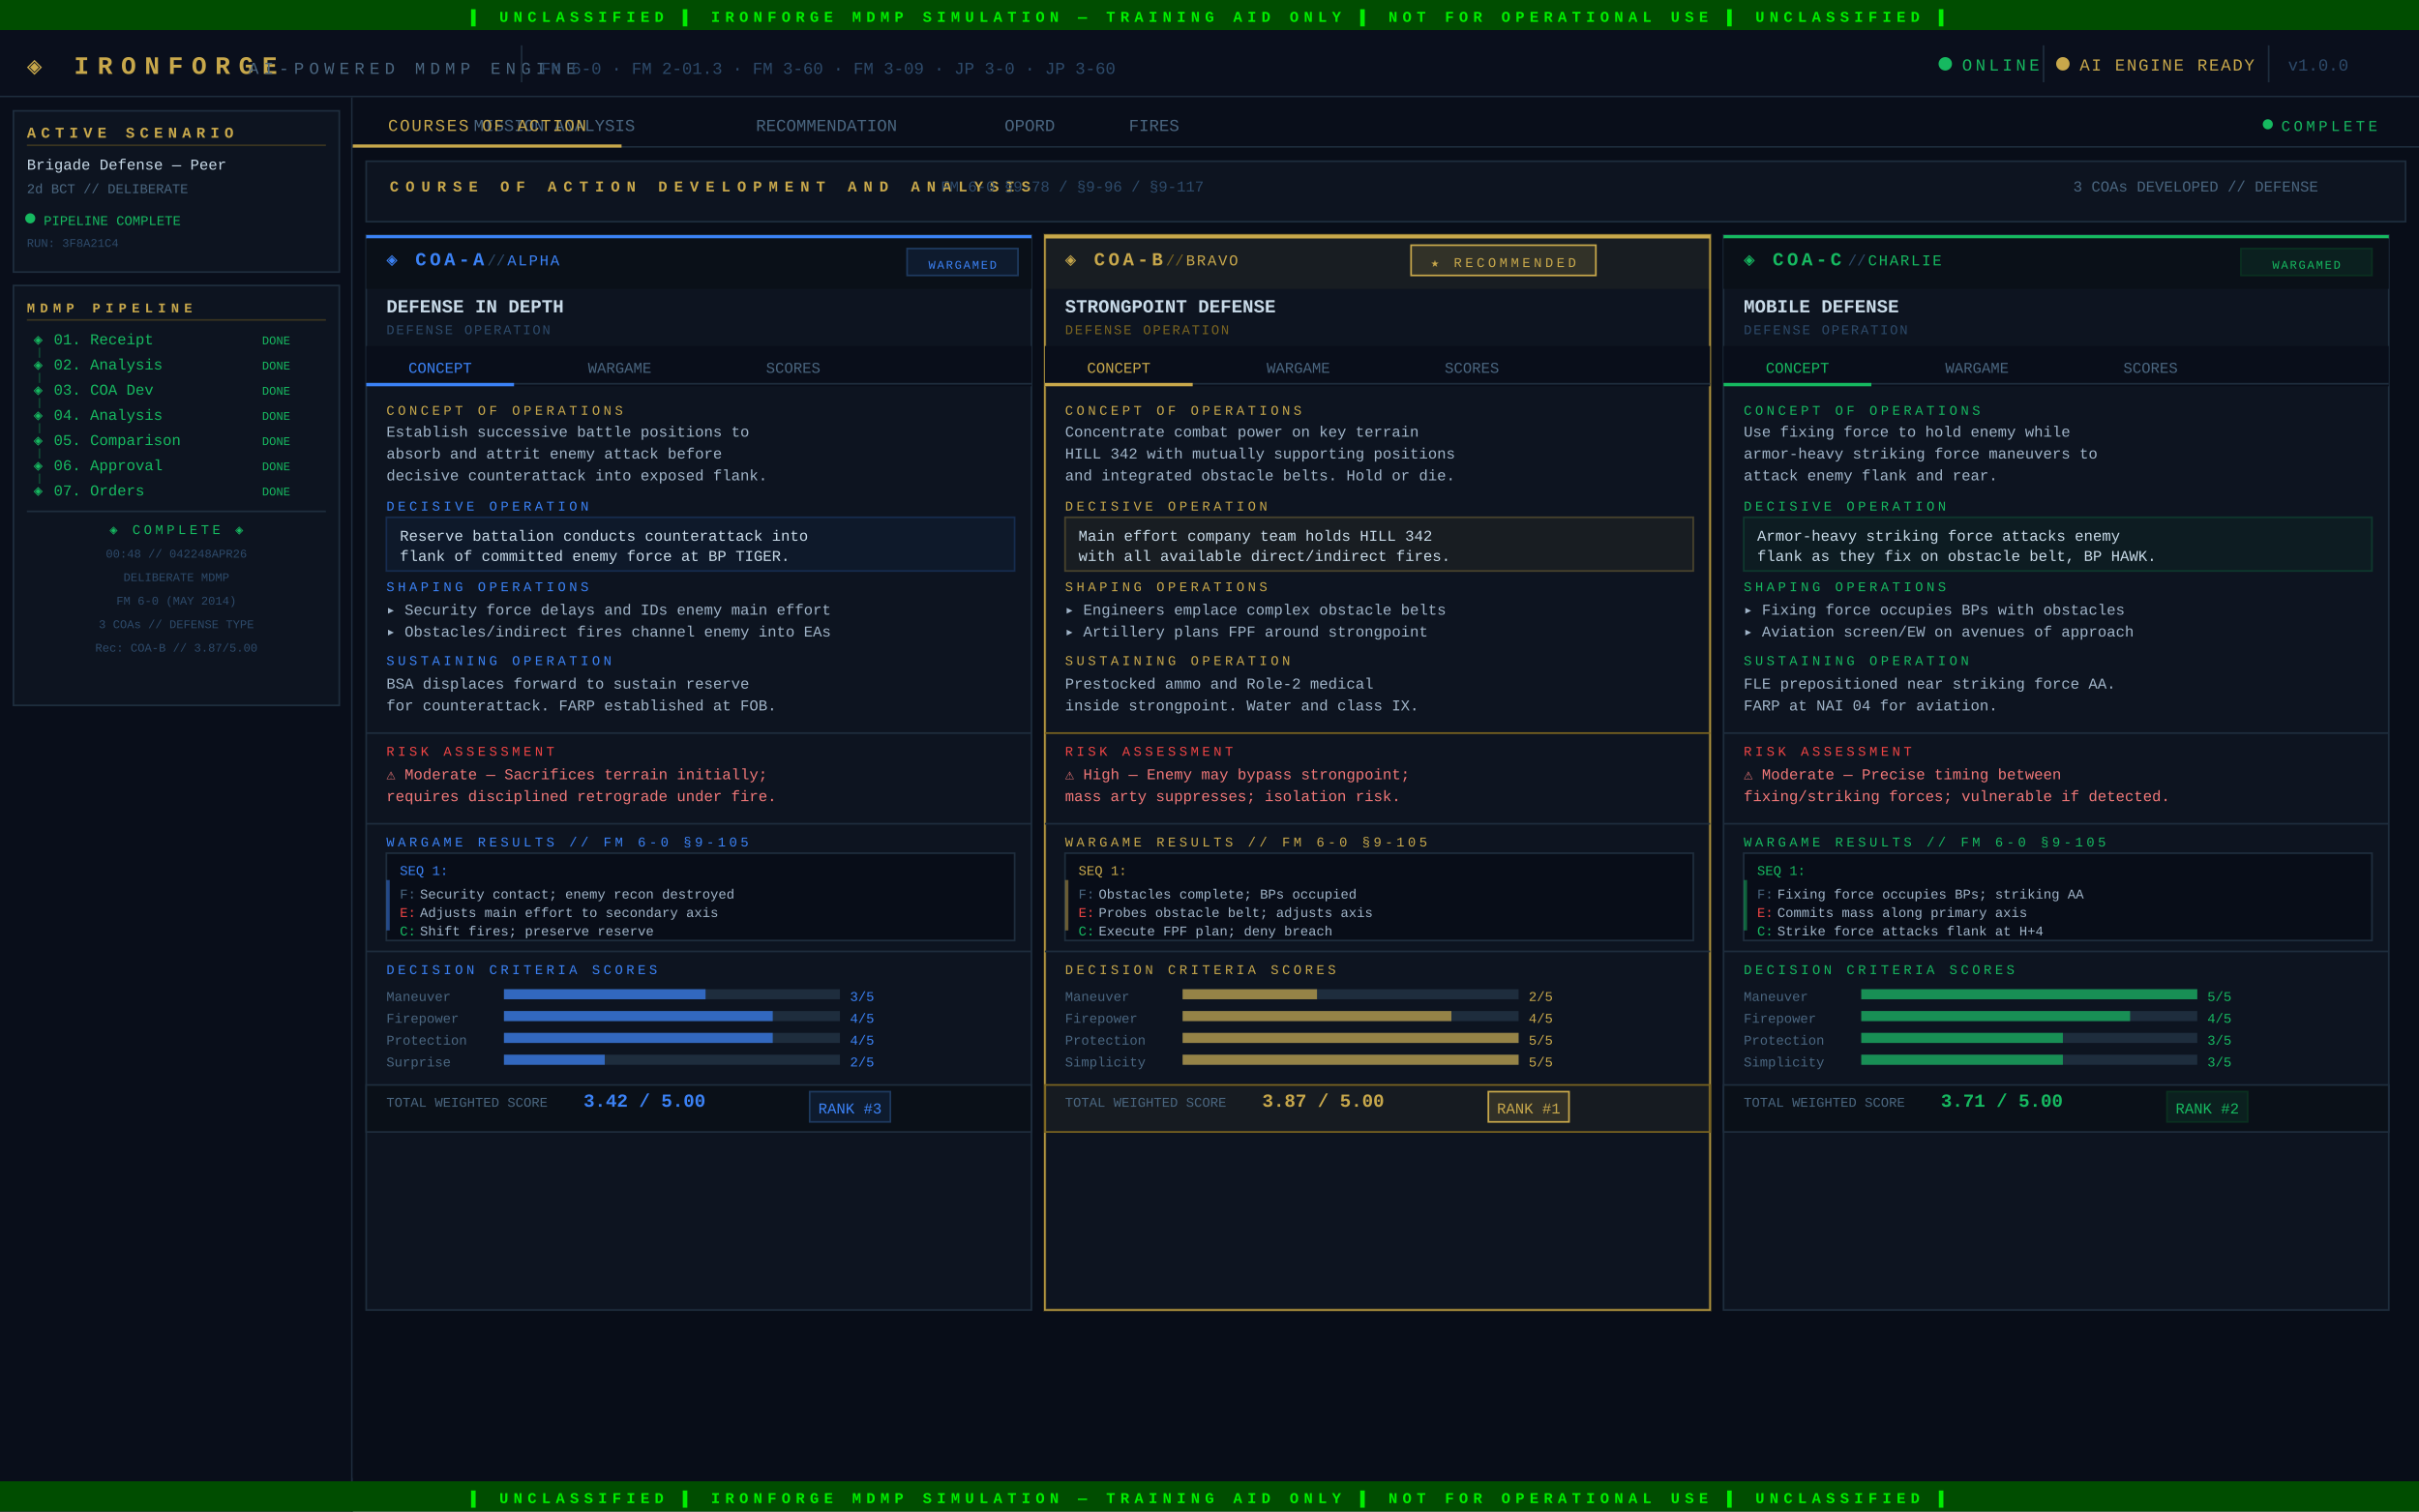
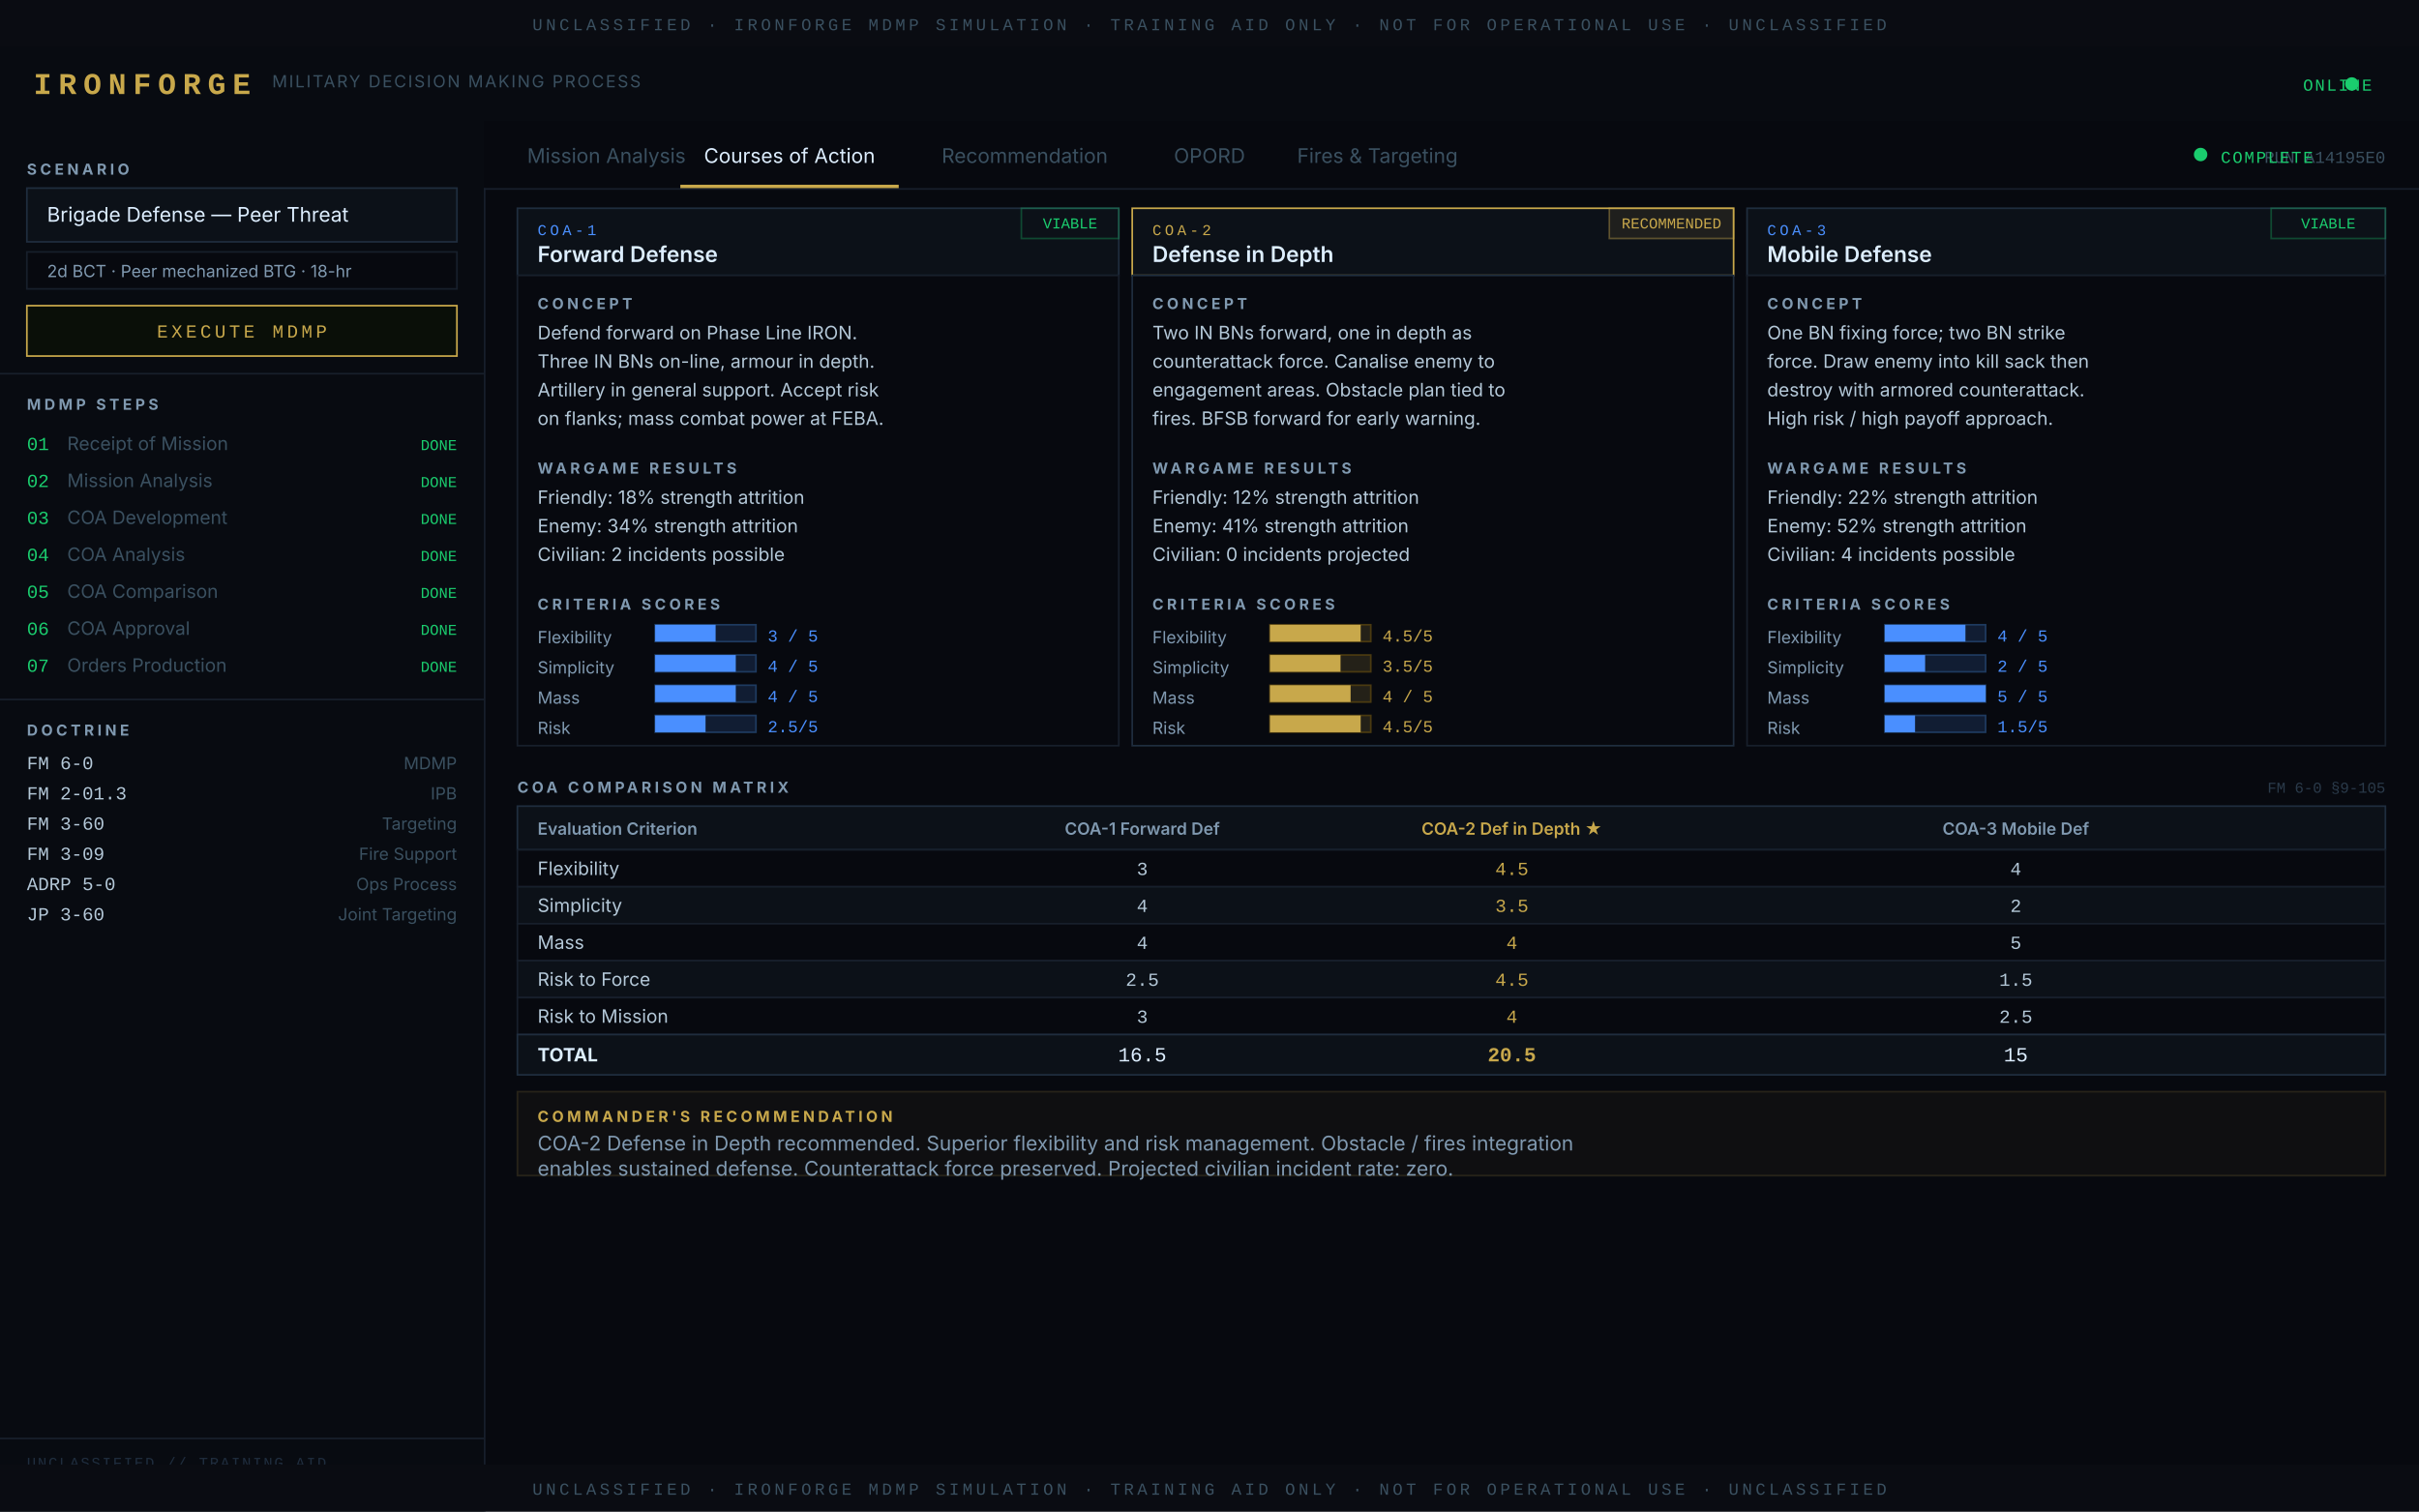
- <svg xmlns="http://www.w3.org/2000/svg" width="1440" height="900">
+ <svg xmlns="http://www.w3.org/2000/svg" viewBox="0 0 1440 900" width="1440" height="900">
  <defs>
-     <style>text { font-family: 'Courier New', 'Liberation Mono', monospace; }</style>
+     <style>
+       .ui  { font-family: 'Inter', system-ui, sans-serif; }
+       .mono{ font-family: 'Courier New', monospace; }
+     </style>
  </defs>
-   <rect width="1440" height="900" fill="#080d18" />
-   <rect y="0" width="1440" height="18" fill="#004d00" />
-   <text x="720" y="13" text-anchor="middle" font-size="9" fill="#00ee00" font-weight="bold" letter-spacing="3">▌ UNCLASSIFIED ▌ IRONFORGE MDMP SIMULATION — TRAINING AID ONLY ▌ NOT FOR OPERATIONAL USE ▌ UNCLASSIFIED ▌</text>
-   <rect y="18" width="1440" height="40" fill="#0a0f1c" />
-   <rect y="57" width="1440" height="1" fill="#1e2d3d" />
-   <text x="16" y="44" font-size="15" fill="#c8a84b" font-weight="bold" letter-spacing="5">◈ IRONFORGE</text>
-   <text x="148" y="44" font-size="10" fill="#4a6680" letter-spacing="3">AI-POWERED MDMP ENGINE</text>
-   <rect x="310" y="27" width="1" height="22" fill="#1e2d3d" />
-   <text x="322" y="44" font-size="10" fill="#2d4a6a">FM 6-0 · FM 2-01.3 · FM 3-60 · FM 3-09 · JP 3-0 · JP 3-60</text>
-   <circle cx="1158" cy="38" r="4" fill="#16b960" />
-   <text x="1168" y="42" font-size="10" fill="#16b960" letter-spacing="2">ONLINE</text>
-   <rect x="1216" y="27" width="1" height="22" fill="#1e2d3d" />
-   <circle cx="1228" cy="38" r="4" fill="#c8a84b" />
-   <text x="1238" y="42" font-size="10" fill="#c8a84b" letter-spacing="1">AI ENGINE READY</text>
-   <rect x="1350" y="27" width="1" height="22" fill="#1e2d3d" />
-   <text x="1362" y="42" font-size="10" fill="#2d4a6a">v1.0.0</text>
-   <rect x="0" y="58" width="210" height="842" fill="#090e1a" />
-   <rect x="209" y="58" width="1" height="842" fill="#1e2d3d" />
-   <rect x="8" y="66" width="194" height="96" fill="#0d1420" stroke="#1e2d3d" stroke-width="1" />
-   <text x="16" y="82" font-size="9" fill="#c8a84b" letter-spacing="3" font-weight="bold">ACTIVE SCENARIO</text>
-   <rect x="16" y="86" width="178" height="1" fill="#7a6420" opacity="0.4" />
-   <text x="16" y="101" font-size="9" fill="#c8dae8">Brigade Defense — Peer</text>
-   <text x="16" y="115" font-size="8" fill="#4a6680">2d BCT // DELIBERATE</text>
-   <circle cx="18" cy="130" r="3" fill="#16b960" />
-   <text x="26" y="134" font-size="8" fill="#16b960">PIPELINE COMPLETE</text>
-   <text x="16" y="147" font-size="7" fill="#2d4a6a">RUN: 3F8A21C4</text>
-   <rect x="8" y="170" width="194" height="250" fill="#0d1420" stroke="#1e2d3d" stroke-width="1" />
-   <text x="16" y="186" font-size="8" fill="#c8a84b" letter-spacing="3" font-weight="bold">MDMP PIPELINE</text>
-   <rect x="16" y="190" width="178" height="1" fill="#7a6420" opacity="0.4" />
-   <text x="20" y="205" font-size="9" fill="#16b960">◈</text>
-   <text x="32" y="205" font-size="9" fill="#16b960">01. Receipt</text>
-   <text x="156" y="205" font-size="7" fill="#16b960">DONE</text>
-   <rect x="23" y="207" width="1" height="6" fill="#16b960" opacity="0.3" />
-   <text x="20" y="220" font-size="9" fill="#16b960">◈</text>
-   <text x="32" y="220" font-size="9" fill="#16b960">02. Analysis</text>
-   <text x="156" y="220" font-size="7" fill="#16b960">DONE</text>
-   <rect x="23" y="222" width="1" height="6" fill="#16b960" opacity="0.3" />
-   <text x="20" y="235" font-size="9" fill="#16b960">◈</text>
-   <text x="32" y="235" font-size="9" fill="#16b960">03. COA Dev</text>
-   <text x="156" y="235" font-size="7" fill="#16b960">DONE</text>
-   <rect x="23" y="237" width="1" height="6" fill="#16b960" opacity="0.3" />
-   <text x="20" y="250" font-size="9" fill="#16b960">◈</text>
-   <text x="32" y="250" font-size="9" fill="#16b960">04. Analysis</text>
-   <text x="156" y="250" font-size="7" fill="#16b960">DONE</text>
-   <rect x="23" y="252" width="1" height="6" fill="#16b960" opacity="0.3" />
-   <text x="20" y="265" font-size="9" fill="#16b960">◈</text>
-   <text x="32" y="265" font-size="9" fill="#16b960">05. Comparison</text>
-   <text x="156" y="265" font-size="7" fill="#16b960">DONE</text>
-   <rect x="23" y="267" width="1" height="6" fill="#16b960" opacity="0.3" />
-   <text x="20" y="280" font-size="9" fill="#16b960">◈</text>
-   <text x="32" y="280" font-size="9" fill="#16b960">06. Approval</text>
-   <text x="156" y="280" font-size="7" fill="#16b960">DONE</text>
-   <rect x="23" y="282" width="1" height="6" fill="#16b960" opacity="0.3" />
-   <text x="20" y="295" font-size="9" fill="#16b960">◈</text>
-   <text x="32" y="295" font-size="9" fill="#16b960">07. Orders</text>
-   <text x="156" y="295" font-size="7" fill="#16b960">DONE</text>
-   <rect x="16" y="304" width="178" height="1" fill="#1e2d3d" />
-   <text x="105" y="318" text-anchor="middle" font-size="8" fill="#16b960" letter-spacing="2">◈ COMPLETE ◈</text>
-   <text x="105" y="332" text-anchor="middle" font-size="7" fill="#2d4a6a">00:48 // 042248APR26</text>
-   <text x="105" y="346" text-anchor="middle" font-size="7" fill="#2d4a6a">DELIBERATE MDMP</text>
-   <text x="105" y="360" text-anchor="middle" font-size="7" fill="#2d4a6a">FM 6-0 (MAY 2014)</text>
-   <text x="105" y="374" text-anchor="middle" font-size="7" fill="#2d4a6a">3 COAs // DEFENSE TYPE</text>
-   <text x="105" y="388" text-anchor="middle" font-size="7" fill="#2d4a6a">Rec: COA-B // 3.87/5.00</text>
-   <rect x="210" y="58" width="1230" height="30" fill="#090e1a" />
-   <rect x="210" y="87" width="1230" height="1" fill="#1e2d3d" />
-   <text x="282" y="78" font-size="10" fill="#4a6680">MISSION ANALYSIS</text>
-   <rect x="210" y="86" width="160" height="2" fill="#c8a84b" />
-   <text x="290" y="78" text-anchor="middle" font-size="10" fill="#c8a84b" letter-spacing="1">COURSES OF ACTION</text>
-   <text x="450" y="78" font-size="10" fill="#4a6680">RECOMMENDATION</text>
-   <text x="598" y="78" font-size="10" fill="#4a6680">OPORD</text>
-   <text x="672" y="78" font-size="10" fill="#4a6680">FIRES</text>
-   <circle cx="1350" cy="74" r="3" fill="#16b960" />
-   <text x="1358" y="78" font-size="9" fill="#16b960" letter-spacing="2">COMPLETE</text>
-   <rect x="210" y="88" width="1230" height="792" fill="#080d18" />
-   <rect x="218" y="96" width="1214" height="36" fill="#0d1420" stroke="#1e2d3d" stroke-width="1" />
-   <text x="232" y="114" font-size="9" fill="#c8a84b" letter-spacing="4" font-weight="bold">COURSE OF ACTION DEVELOPMENT AND ANALYSIS</text>
-   <text x="560" y="114" font-size="9" fill="#2d4a6a">FM 6-0 §9-78 / §9-96 / §9-117</text>
-   <text x="1380" y="114" text-anchor="end" font-size="9" fill="#4a6680">3 COAs DEVELOPED // DEFENSE</text>
-   <rect x="218" y="140" width="396" height="640" fill="#0d1420" stroke="#1e2d3d" stroke-width="1" />
-   <rect x="218" y="140" width="396" height="2" fill="#3b82f6" />
-   <rect x="218" y="142" width="396" height="30" fill="#0a1018" />
-   <text x="230" y="158" font-size="11" fill="#3b82f6" font-weight="bold" letter-spacing="2">◈ COA-A</text>
-   <text x="290" y="158" font-size="9" fill="#2d4a6a">//</text>
-   <text x="302" y="158" font-size="9" fill="#3b82f6" letter-spacing="1">ALPHA</text>
-   <rect x="540" y="148" width="66" height="16" fill="rgba(59,130,246,0.1)" stroke="#1e3a5f" stroke-width="1" />
-   <text x="573" y="160" text-anchor="middle" font-size="7" fill="#3b82f6" letter-spacing="1">WARGAMED</text>
-   <text x="230" y="186" font-size="11" fill="#c8dae8" font-weight="bold">DEFENSE IN DEPTH</text>
-   <text x="230" y="199" font-size="8" fill="#2d4a6a" letter-spacing="1">DEFENSE OPERATION</text>
-   <rect x="218" y="206" width="396" height="24" fill="#090e1a" />
-   <rect x="218" y="228" width="396" height="1" fill="#1e2d3d" />
-   <rect x="218" y="228" width="88" height="2" fill="#3b82f6" />
-   <text x="262" y="222" text-anchor="middle" font-size="9" fill="#3b82f6">CONCEPT</text>
-   <text x="350" y="222" font-size="9" fill="#4a6680">WARGAME</text>
-   <text x="456" y="222" font-size="9" fill="#4a6680">SCORES</text>
-   <text x="230" y="247" font-size="8" fill="#c8a84b" letter-spacing="2">CONCEPT OF OPERATIONS</text>
-   <text x="230" y="260" font-size="9" fill="#a0b4c8">Establish successive battle positions to</text>
-   <text x="230" y="273" font-size="9" fill="#a0b4c8">absorb and attrit enemy attack before</text>
-   <text x="230" y="286" font-size="9" fill="#a0b4c8">decisive counterattack into exposed flank.</text>
-   <text x="230" y="304" font-size="8" fill="#3b82f6" letter-spacing="2">DECISIVE OPERATION</text>
-   <rect x="230" y="308" width="374" height="32" fill="rgba(59,130,246,0.05)" stroke="rgba(59,130,246,0.2)" stroke-width="1" />
-   <text x="238" y="322" font-size="9" fill="#c8dae8">Reserve battalion conducts counterattack into</text>
-   <text x="238" y="334" font-size="9" fill="#c8dae8">flank of committed enemy force at BP TIGER.</text>
-   <text x="230" y="352" font-size="8" fill="#3b82f6" letter-spacing="2">SHAPING OPERATIONS</text>
-   <text x="230" y="366" font-size="9" fill="#a0b4c8">▸ Security force delays and IDs enemy main effort</text>
-   <text x="230" y="379" font-size="9" fill="#a0b4c8">▸ Obstacles/indirect fires channel enemy into EAs</text>
-   <text x="230" y="396" font-size="8" fill="#3b82f6" letter-spacing="2">SUSTAINING OPERATION</text>
-   <text x="230" y="410" font-size="9" fill="#a0b4c8">BSA displaces forward to sustain reserve</text>
-   <text x="230" y="423" font-size="9" fill="#a0b4c8">for counterattack. FARP established at FOB.</text>
-   <rect x="218" y="436" width="396" height="1" fill="#1e2d3d" />
-   <text x="230" y="450" font-size="8" fill="#ef4444" letter-spacing="2">RISK ASSESSMENT</text>
-   <text x="230" y="464" font-size="9" fill="#ef7777">⚠ Moderate — Sacrifices terrain initially;</text>
-   <text x="230" y="477" font-size="9" fill="#ef7777">requires disciplined retrograde under fire.</text>
-   <rect x="218" y="490" width="396" height="1" fill="#1e2d3d" />
-   <text x="230" y="504" font-size="8" fill="#3b82f6" letter-spacing="2">WARGAME RESULTS // FM 6-0 §9-105</text>
-   <rect x="230" y="508" width="374" height="52" fill="#080d18" stroke="#1e2d3d" stroke-width="1" />
-   <text x="238" y="521" font-size="8" fill="#3b82f6">SEQ 1:</text>
-   <rect x="230" y="524" width="2" height="30" fill="#3b82f6" opacity="0.5" />
-   <text x="238" y="535" font-size="8" fill="#4a6680">F:</text>
-   <text x="250" y="535" font-size="8" fill="#a0b4c8">Security contact; enemy recon destroyed</text>
-   <text x="238" y="546" font-size="8" fill="#ef4444">E:</text>
-   <text x="250" y="546" font-size="8" fill="#a0b4c8">Adjusts main effort to secondary axis</text>
-   <text x="238" y="557" font-size="8" fill="#16b960">C:</text>
-   <text x="250" y="557" font-size="8" fill="#a0b4c8">Shift fires; preserve reserve</text>
-   <rect x="218" y="566" width="396" height="1" fill="#1e2d3d" />
-   <text x="230" y="580" font-size="8" fill="#3b82f6" letter-spacing="2">DECISION CRITERIA SCORES</text>
-   <text x="230" y="596" font-size="8" fill="#4a6680">Maneuver</text>
-   <rect x="300" y="589" width="200" height="6" fill="#1e2d3d" />
-   <rect x="300" y="589" width="120" height="6" fill="#3b82f6" opacity="0.7" />
-   <text x="506" y="596" font-size="8" fill="#3b82f6">3/5</text>
-   <text x="230" y="609" font-size="8" fill="#4a6680">Firepower</text>
-   <rect x="300" y="602" width="200" height="6" fill="#1e2d3d" />
-   <rect x="300" y="602" width="160" height="6" fill="#3b82f6" opacity="0.7" />
-   <text x="506" y="609" font-size="8" fill="#3b82f6">4/5</text>
-   <text x="230" y="622" font-size="8" fill="#4a6680">Protection</text>
-   <rect x="300" y="615" width="200" height="6" fill="#1e2d3d" />
-   <rect x="300" y="615" width="160" height="6" fill="#3b82f6" opacity="0.7" />
-   <text x="506" y="622" font-size="8" fill="#3b82f6">4/5</text>
-   <text x="230" y="635" font-size="8" fill="#4a6680">Surprise</text>
-   <rect x="300" y="628" width="200" height="6" fill="#1e2d3d" />
-   <rect x="300" y="628" width="60" height="6" fill="#3b82f6" opacity="0.7" />
-   <text x="506" y="635" font-size="8" fill="#3b82f6">2/5</text>
-   <rect x="218" y="646" width="396" height="28" fill="#0a1018" stroke="#1e2d3d" stroke-width="1" />
-   <text x="230" y="659" font-size="8" fill="#4a6680">TOTAL WEIGHTED SCORE</text>
-   <text x="420" y="659" text-anchor="end" font-size="11" fill="#3b82f6" font-weight="bold">3.42 / 5.00</text>
-   <rect x="482" y="650" width="48" height="18" fill="rgba(59,130,246,0.1)" stroke="#1e3a5f" stroke-width="1" />
-   <text x="506" y="663" text-anchor="middle" font-size="9" fill="#3b82f6">RANK #3</text>
-   <rect x="622" y="140" width="396" height="640" fill="#0d1420" stroke="#c8a84b" stroke-width="1" />
-   <rect x="622" y="140" width="396" height="640" fill="transparent" stroke="#7a6420" stroke-width="2" opacity="0.3" />
-   <rect x="622" y="140" width="396" height="2" fill="#c8a84b" />
-   <rect x="622" y="142" width="396" height="30" fill="rgba(200,168,75,0.06)" />
-   <text x="634" y="158" font-size="11" fill="#c8a84b" font-weight="bold" letter-spacing="2">◈ COA-B</text>
-   <text x="694" y="158" font-size="9" fill="#7a6420">//</text>
-   <text x="706" y="158" font-size="9" fill="#c8a84b" letter-spacing="1">BRAVO</text>
-   <rect x="840" y="146" width="110" height="18" fill="rgba(200,168,75,0.15)" stroke="#c8a84b" stroke-width="1" />
-   <text x="895" y="159" text-anchor="middle" font-size="8" fill="#c8a84b" letter-spacing="2">★ RECOMMENDED</text>
-   <text x="634" y="186" font-size="11" fill="#c8dae8" font-weight="bold">STRONGPOINT DEFENSE</text>
-   <text x="634" y="199" font-size="8" fill="#7a6420" letter-spacing="1">DEFENSE OPERATION</text>
-   <rect x="622" y="206" width="396" height="24" fill="#090e1a" />
-   <rect x="622" y="228" width="396" height="1" fill="#1e2d3d" />
-   <rect x="622" y="228" width="88" height="2" fill="#c8a84b" />
-   <text x="666" y="222" text-anchor="middle" font-size="9" fill="#c8a84b">CONCEPT</text>
-   <text x="754" y="222" font-size="9" fill="#4a6680">WARGAME</text>
-   <text x="860" y="222" font-size="9" fill="#4a6680">SCORES</text>
-   <text x="634" y="247" font-size="8" fill="#c8a84b" letter-spacing="2">CONCEPT OF OPERATIONS</text>
-   <text x="634" y="260" font-size="9" fill="#a0b4c8">Concentrate combat power on key terrain</text>
-   <text x="634" y="273" font-size="9" fill="#a0b4c8">HILL 342 with mutually supporting positions</text>
-   <text x="634" y="286" font-size="9" fill="#a0b4c8">and integrated obstacle belts. Hold or die.</text>
-   <text x="634" y="304" font-size="8" fill="#c8a84b" letter-spacing="2">DECISIVE OPERATION</text>
-   <rect x="634" y="308" width="374" height="32" fill="rgba(200,168,75,0.06)" stroke="rgba(200,168,75,0.3)" stroke-width="1" />
-   <text x="642" y="322" font-size="9" fill="#c8dae8">Main effort company team holds HILL 342</text>
-   <text x="642" y="334" font-size="9" fill="#c8dae8">with all available direct/indirect fires.</text>
-   <text x="634" y="352" font-size="8" fill="#c8a84b" letter-spacing="2">SHAPING OPERATIONS</text>
-   <text x="634" y="366" font-size="9" fill="#a0b4c8">▸ Engineers emplace complex obstacle belts</text>
-   <text x="634" y="379" font-size="9" fill="#a0b4c8">▸ Artillery plans FPF around strongpoint</text>
-   <text x="634" y="396" font-size="8" fill="#c8a84b" letter-spacing="2">SUSTAINING OPERATION</text>
-   <text x="634" y="410" font-size="9" fill="#a0b4c8">Prestocked ammo and Role-2 medical</text>
-   <text x="634" y="423" font-size="9" fill="#a0b4c8">inside strongpoint. Water and class IX.</text>
-   <rect x="622" y="436" width="396" height="1" fill="#7a6420" />
-   <text x="634" y="450" font-size="8" fill="#ef4444" letter-spacing="2">RISK ASSESSMENT</text>
-   <text x="634" y="464" font-size="9" fill="#ef7777">⚠ High — Enemy may bypass strongpoint;</text>
-   <text x="634" y="477" font-size="9" fill="#ef7777">mass arty suppresses; isolation risk.</text>
-   <rect x="622" y="490" width="396" height="1" fill="#1e2d3d" />
-   <text x="634" y="504" font-size="8" fill="#c8a84b" letter-spacing="2">WARGAME RESULTS // FM 6-0 §9-105</text>
-   <rect x="634" y="508" width="374" height="52" fill="#080d18" stroke="#1e2d3d" stroke-width="1" />
-   <text x="642" y="521" font-size="8" fill="#c8a84b">SEQ 1:</text>
-   <rect x="634" y="524" width="2" height="30" fill="#c8a84b" opacity="0.5" />
-   <text x="642" y="535" font-size="8" fill="#4a6680">F:</text>
-   <text x="654" y="535" font-size="8" fill="#a0b4c8">Obstacles complete; BPs occupied</text>
-   <text x="642" y="546" font-size="8" fill="#ef4444">E:</text>
-   <text x="654" y="546" font-size="8" fill="#a0b4c8">Probes obstacle belt; adjusts axis</text>
-   <text x="642" y="557" font-size="8" fill="#16b960">C:</text>
-   <text x="654" y="557" font-size="8" fill="#a0b4c8">Execute FPF plan; deny breach</text>
-   <rect x="622" y="566" width="396" height="1" fill="#1e2d3d" />
-   <text x="634" y="580" font-size="8" fill="#c8a84b" letter-spacing="2">DECISION CRITERIA SCORES</text>
-   <text x="634" y="596" font-size="8" fill="#4a6680">Maneuver</text>
-   <rect x="704" y="589" width="200" height="6" fill="#1e2d3d" />
-   <rect x="704" y="589" width="80" height="6" fill="#c8a84b" opacity="0.7" />
-   <text x="910" y="596" font-size="8" fill="#c8a84b">2/5</text>
-   <text x="634" y="609" font-size="8" fill="#4a6680">Firepower</text>
-   <rect x="704" y="602" width="200" height="6" fill="#1e2d3d" />
-   <rect x="704" y="602" width="160" height="6" fill="#c8a84b" opacity="0.7" />
-   <text x="910" y="609" font-size="8" fill="#c8a84b">4/5</text>
-   <text x="634" y="622" font-size="8" fill="#4a6680">Protection</text>
-   <rect x="704" y="615" width="200" height="6" fill="#1e2d3d" />
-   <rect x="704" y="615" width="200" height="6" fill="#c8a84b" opacity="0.7" />
-   <text x="910" y="622" font-size="8" fill="#c8a84b">5/5</text>
-   <text x="634" y="635" font-size="8" fill="#4a6680">Simplicity</text>
-   <rect x="704" y="628" width="200" height="6" fill="#1e2d3d" />
-   <rect x="704" y="628" width="200" height="6" fill="#c8a84b" opacity="0.7" />
-   <text x="910" y="635" font-size="8" fill="#c8a84b">5/5</text>
-   <rect x="622" y="646" width="396" height="28" fill="rgba(200,168,75,0.05)" stroke="#7a6420" stroke-width="1" />
-   <text x="634" y="659" font-size="8" fill="#4a6680">TOTAL WEIGHTED SCORE</text>
-   <text x="824" y="659" text-anchor="end" font-size="11" fill="#c8a84b" font-weight="bold">3.87 / 5.00</text>
-   <rect x="886" y="650" width="48" height="18" fill="rgba(200,168,75,0.15)" stroke="#c8a84b" stroke-width="1" />
-   <text x="910" y="663" text-anchor="middle" font-size="9" fill="#c8a84b">RANK #1</text>
-   <rect x="1026" y="140" width="396" height="640" fill="#0d1420" stroke="#1e2d3d" stroke-width="1" />
-   <rect x="1026" y="140" width="396" height="2" fill="#16b960" />
-   <rect x="1026" y="142" width="396" height="30" fill="#0a1018" />
-   <text x="1038" y="158" font-size="11" fill="#16b960" font-weight="bold" letter-spacing="2">◈ COA-C</text>
-   <text x="1100" y="158" font-size="9" fill="#2d4a6a">//</text>
-   <text x="1112" y="158" font-size="9" fill="#16b960" letter-spacing="1">CHARLIE</text>
-   <rect x="1334" y="148" width="78" height="16" fill="rgba(22,185,96,0.1)" stroke="#0a3020" stroke-width="1" />
-   <text x="1373" y="160" text-anchor="middle" font-size="7" fill="#16b960" letter-spacing="1">WARGAMED</text>
-   <text x="1038" y="186" font-size="11" fill="#c8dae8" font-weight="bold">MOBILE DEFENSE</text>
-   <text x="1038" y="199" font-size="8" fill="#2d4a6a" letter-spacing="1">DEFENSE OPERATION</text>
-   <rect x="1026" y="206" width="396" height="24" fill="#090e1a" />
-   <rect x="1026" y="228" width="396" height="1" fill="#1e2d3d" />
-   <rect x="1026" y="228" width="88" height="2" fill="#16b960" />
-   <text x="1070" y="222" text-anchor="middle" font-size="9" fill="#16b960">CONCEPT</text>
-   <text x="1158" y="222" font-size="9" fill="#4a6680">WARGAME</text>
-   <text x="1264" y="222" font-size="9" fill="#4a6680">SCORES</text>
-   <text x="1038" y="247" font-size="8" fill="#16b960" letter-spacing="2">CONCEPT OF OPERATIONS</text>
-   <text x="1038" y="260" font-size="9" fill="#a0b4c8">Use fixing force to hold enemy while</text>
-   <text x="1038" y="273" font-size="9" fill="#a0b4c8">armor-heavy striking force maneuvers to</text>
-   <text x="1038" y="286" font-size="9" fill="#a0b4c8">attack enemy flank and rear.</text>
-   <text x="1038" y="304" font-size="8" fill="#16b960" letter-spacing="2">DECISIVE OPERATION</text>
-   <rect x="1038" y="308" width="374" height="32" fill="rgba(22,185,96,0.05)" stroke="rgba(22,185,96,0.2)" stroke-width="1" />
-   <text x="1046" y="322" font-size="9" fill="#c8dae8">Armor-heavy striking force attacks enemy</text>
-   <text x="1046" y="334" font-size="9" fill="#c8dae8">flank as they fix on obstacle belt, BP HAWK.</text>
-   <text x="1038" y="352" font-size="8" fill="#16b960" letter-spacing="2">SHAPING OPERATIONS</text>
-   <text x="1038" y="366" font-size="9" fill="#a0b4c8">▸ Fixing force occupies BPs with obstacles</text>
-   <text x="1038" y="379" font-size="9" fill="#a0b4c8">▸ Aviation screen/EW on avenues of approach</text>
-   <text x="1038" y="396" font-size="8" fill="#16b960" letter-spacing="2">SUSTAINING OPERATION</text>
-   <text x="1038" y="410" font-size="9" fill="#a0b4c8">FLE prepositioned near striking force AA.</text>
-   <text x="1038" y="423" font-size="9" fill="#a0b4c8">FARP at NAI 04 for aviation.</text>
-   <rect x="1026" y="436" width="396" height="1" fill="#1e2d3d" />
-   <text x="1038" y="450" font-size="8" fill="#ef4444" letter-spacing="2">RISK ASSESSMENT</text>
-   <text x="1038" y="464" font-size="9" fill="#ef7777">⚠ Moderate — Precise timing between</text>
-   <text x="1038" y="477" font-size="9" fill="#ef7777">fixing/striking forces; vulnerable if detected.</text>
-   <rect x="1026" y="490" width="396" height="1" fill="#1e2d3d" />
-   <text x="1038" y="504" font-size="8" fill="#16b960" letter-spacing="2">WARGAME RESULTS // FM 6-0 §9-105</text>
-   <rect x="1038" y="508" width="374" height="52" fill="#080d18" stroke="#1e2d3d" stroke-width="1" />
-   <text x="1046" y="521" font-size="8" fill="#16b960">SEQ 1:</text>
-   <rect x="1038" y="524" width="2" height="30" fill="#16b960" opacity="0.5" />
-   <text x="1046" y="535" font-size="8" fill="#4a6680">F:</text>
-   <text x="1058" y="535" font-size="8" fill="#a0b4c8">Fixing force occupies BPs; striking AA</text>
-   <text x="1046" y="546" font-size="8" fill="#ef4444">E:</text>
-   <text x="1058" y="546" font-size="8" fill="#a0b4c8">Commits mass along primary axis</text>
-   <text x="1046" y="557" font-size="8" fill="#16b960">C:</text>
-   <text x="1058" y="557" font-size="8" fill="#a0b4c8">Strike force attacks flank at H+4</text>
-   <rect x="1026" y="566" width="396" height="1" fill="#1e2d3d" />
-   <text x="1038" y="580" font-size="8" fill="#16b960" letter-spacing="2">DECISION CRITERIA SCORES</text>
-   <text x="1038" y="596" font-size="8" fill="#4a6680">Maneuver</text>
-   <rect x="1108" y="589" width="200" height="6" fill="#1e2d3d" />
-   <rect x="1108" y="589" width="200" height="6" fill="#16b960" opacity="0.7" />
-   <text x="1314" y="596" font-size="8" fill="#16b960">5/5</text>
-   <text x="1038" y="609" font-size="8" fill="#4a6680">Firepower</text>
-   <rect x="1108" y="602" width="200" height="6" fill="#1e2d3d" />
-   <rect x="1108" y="602" width="160" height="6" fill="#16b960" opacity="0.7" />
-   <text x="1314" y="609" font-size="8" fill="#16b960">4/5</text>
-   <text x="1038" y="622" font-size="8" fill="#4a6680">Protection</text>
-   <rect x="1108" y="615" width="200" height="6" fill="#1e2d3d" />
-   <rect x="1108" y="615" width="120" height="6" fill="#16b960" opacity="0.7" />
-   <text x="1314" y="622" font-size="8" fill="#16b960">3/5</text>
-   <text x="1038" y="635" font-size="8" fill="#4a6680">Simplicity</text>
-   <rect x="1108" y="628" width="200" height="6" fill="#1e2d3d" />
-   <rect x="1108" y="628" width="120" height="6" fill="#16b960" opacity="0.7" />
-   <text x="1314" y="635" font-size="8" fill="#16b960">3/5</text>
-   <rect x="1026" y="646" width="396" height="28" fill="#0a1018" stroke="#1e2d3d" stroke-width="1" />
-   <text x="1038" y="659" font-size="8" fill="#4a6680">TOTAL WEIGHTED SCORE</text>
-   <text x="1228" y="659" text-anchor="end" font-size="11" fill="#16b960" font-weight="bold">3.71 / 5.00</text>
-   <rect x="1290" y="650" width="48" height="18" fill="rgba(22,185,96,0.1)" stroke="#0a3020" stroke-width="1" />
-   <text x="1314" y="663" text-anchor="middle" font-size="9" fill="#16b960">RANK #2</text>
-   <rect y="882" width="1440" height="18" fill="#004d00" />
-   <text x="720" y="895" text-anchor="middle" font-size="9" fill="#00ee00" font-weight="bold" letter-spacing="3">▌ UNCLASSIFIED ▌ IRONFORGE MDMP SIMULATION — TRAINING AID ONLY ▌ NOT FOR OPERATIONAL USE ▌ UNCLASSIFIED ▌</text>
+   <rect width="1440" height="900" fill="#07090f" />
+   <rect width="1440" height="28" fill="#0a0c12" />
+   <text x="720" y="18" class="mono" font-size="10" fill="#3a5060" text-anchor="middle" letter-spacing="2">UNCLASSIFIED · IRONFORGE MDMP SIMULATION · TRAINING AID ONLY · NOT FOR OPERATIONAL USE · UNCLASSIFIED</text>
+   <rect y="28" width="1440" height="44" fill="#080b11" />
+   <rect y="72" width="1440" height="1" fill="#171f2b" />
+   <text x="20" y="56" class="mono" font-size="18" fill="#c8a84b" letter-spacing="4" font-weight="700">IRONFORGE</text>
+   <text x="162" y="52" class="ui" font-size="10" fill="#3a5060" letter-spacing="1">MILITARY DECISION MAKING PROCESS</text>
+   <circle cx="1400" cy="50" r="4" fill="#1acd6e" />
+   <text x="1412" y="54" class="mono" font-size="10" fill="#1acd6e" text-anchor="end" letter-spacing="1">ONLINE</text>
+   <rect x="0" y="72" width="288" height="828" fill="#080b11" />
+   <rect x="288" y="72" width="1" height="828" fill="#171f2b" />
+   <text x="16" y="104" class="ui" font-size="9" fill="#8099b0" font-weight="700" letter-spacing="2">SCENARIO</text>
+   <rect x="16" y="112" width="256" height="32" fill="#0c1118" stroke="#1f2d3e" stroke-width="1" />
+   <text x="28" y="132" class="ui" font-size="12" fill="#ddeeff">Brigade Defense — Peer Threat</text>
+   <rect x="16" y="150" width="256" height="22" fill="#07090f" stroke="#171f2b" stroke-width="1" />
+   <text x="28" y="165" class="ui" font-size="10" fill="#8099b0">2d BCT · Peer mechanized BTG · 18-hr</text>
+   <rect x="16" y="182" width="256" height="30" fill="#0a0f08" stroke="#c8a84b" stroke-width="1" />
+   <text x="144" y="201" class="mono" font-size="11" fill="#c8a84b" text-anchor="middle" letter-spacing="2">EXECUTE MDMP</text>
+   <rect x="0" y="222" width="288" height="1" fill="#171f2b" />
+   <text x="16" y="244" class="ui" font-size="9" fill="#8099b0" font-weight="700" letter-spacing="2">MDMP STEPS</text>
+   <text x="16" y="268" class="mono" font-size="11" fill="#1acd6e">01</text>
+   <text x="40" y="268" class="ui" font-size="11" fill="#3a5060">Receipt of Mission</text>
+   <text x="272" y="268" class="mono" font-size="9" fill="#1acd6e" text-anchor="end">DONE</text>
+   <text x="16" y="290" class="mono" font-size="11" fill="#1acd6e">02</text>
+   <text x="40" y="290" class="ui" font-size="11" fill="#3a5060">Mission Analysis</text>
+   <text x="272" y="290" class="mono" font-size="9" fill="#1acd6e" text-anchor="end">DONE</text>
+   <text x="16" y="312" class="mono" font-size="11" fill="#1acd6e">03</text>
+   <text x="40" y="312" class="ui" font-size="11" fill="#3a5060">COA Development</text>
+   <text x="272" y="312" class="mono" font-size="9" fill="#1acd6e" text-anchor="end">DONE</text>
+   <text x="16" y="334" class="mono" font-size="11" fill="#1acd6e">04</text>
+   <text x="40" y="334" class="ui" font-size="11" fill="#3a5060">COA Analysis</text>
+   <text x="272" y="334" class="mono" font-size="9" fill="#1acd6e" text-anchor="end">DONE</text>
+   <text x="16" y="356" class="mono" font-size="11" fill="#1acd6e">05</text>
+   <text x="40" y="356" class="ui" font-size="11" fill="#3a5060">COA Comparison</text>
+   <text x="272" y="356" class="mono" font-size="9" fill="#1acd6e" text-anchor="end">DONE</text>
+   <text x="16" y="378" class="mono" font-size="11" fill="#1acd6e">06</text>
+   <text x="40" y="378" class="ui" font-size="11" fill="#3a5060">COA Approval</text>
+   <text x="272" y="378" class="mono" font-size="9" fill="#1acd6e" text-anchor="end">DONE</text>
+   <text x="16" y="400" class="mono" font-size="11" fill="#1acd6e">07</text>
+   <text x="40" y="400" class="ui" font-size="11" fill="#3a5060">Orders Production</text>
+   <text x="272" y="400" class="mono" font-size="9" fill="#1acd6e" text-anchor="end">DONE</text>
+   <rect x="0" y="416" width="288" height="1" fill="#171f2b" />
+   <text x="16" y="438" class="ui" font-size="9" fill="#8099b0" font-weight="700" letter-spacing="2">DOCTRINE</text>
+   <text x="16" y="458" class="mono" font-size="11" fill="#b4c8d8">FM 6-0</text>
+   <text x="272" y="458" class="ui" font-size="10" fill="#3a5060" text-anchor="end">MDMP</text>
+   <text x="16" y="476" class="mono" font-size="11" fill="#b4c8d8">FM 2-01.3</text>
+   <text x="272" y="476" class="ui" font-size="10" fill="#3a5060" text-anchor="end">IPB</text>
+   <text x="16" y="494" class="mono" font-size="11" fill="#b4c8d8">FM 3-60</text>
+   <text x="272" y="494" class="ui" font-size="10" fill="#3a5060" text-anchor="end">Targeting</text>
+   <text x="16" y="512" class="mono" font-size="11" fill="#b4c8d8">FM 3-09</text>
+   <text x="272" y="512" class="ui" font-size="10" fill="#3a5060" text-anchor="end">Fire Support</text>
+   <text x="16" y="530" class="mono" font-size="11" fill="#b4c8d8">ADRP 5-0</text>
+   <text x="272" y="530" class="ui" font-size="10" fill="#3a5060" text-anchor="end">Ops Process</text>
+   <text x="16" y="548" class="mono" font-size="11" fill="#b4c8d8">JP 3-60</text>
+   <text x="272" y="548" class="ui" font-size="10" fill="#3a5060" text-anchor="end">Joint Targeting</text>
+   <rect x="0" y="856" width="288" height="1" fill="#171f2b" />
+   <text x="16" y="874" class="mono" font-size="9" fill="#1f2d3e" letter-spacing="1">UNCLASSIFIED // TRAINING AID</text>
+   <text x="16" y="888" class="mono" font-size="9" fill="#1f2d3e" letter-spacing="1">ALL REFERENCES PUBLICLY AVAILABLE</text>
+   <rect x="288" y="72" width="1152" height="40" fill="#07090f" />
+   <rect x="288" y="112" width="1152" height="1" fill="#171f2b" />
+   <text x="361" y="97" class="ui" font-size="12" fill="#3a5060" text-anchor="middle">Mission Analysis</text>
+   <text x="470" y="97" class="ui" font-size="12" fill="#ddeeff" text-anchor="middle">Courses of Action</text>
+   <rect x="405" y="110" width="130" height="2" fill="#c8a84b" />
+   <text x="610" y="97" class="ui" font-size="12" fill="#3a5060" text-anchor="middle">Recommendation</text>
+   <text x="720" y="97" class="ui" font-size="12" fill="#3a5060" text-anchor="middle">OPORD</text>
+   <text x="820" y="97" class="ui" font-size="12" fill="#3a5060" text-anchor="middle">Fires &amp; Targeting</text>
+   <text x="1420" y="97" class="mono" font-size="10" fill="#3a5060" text-anchor="end">RUN A14195E0</text>
+   <circle cx="1310" cy="92" r="4" fill="#1acd6e" />
+   <text x="1322" y="97" class="mono" font-size="10" fill="#1acd6e" letter-spacing="1">COMPLETE</text>
+   <rect x="308" y="124" width="358" height="40" fill="#0c1118" stroke="#1f2d3e" stroke-width="1" />
+   <text x="320" y="140" class="mono" font-size="9" fill="#4a8fff" letter-spacing="2">COA-1</text>
+   <text x="320" y="156" class="ui" font-size="13" fill="#ddeeff" font-weight="600">Forward Defense</text>
+   <rect x="608" y="124" width="58" height="18" fill="none" stroke="rgba(26,205,110,0.3)" stroke-width="1" />
+   <text x="637" y="136" class="mono" font-size="9" fill="#1acd6e" text-anchor="middle">VIABLE</text>
+   <rect x="308" y="164" width="358" height="280" fill="#07090f" stroke="#171f2b" stroke-width="1" />
+   <text x="320" y="184" class="ui" font-size="9" fill="#8099b0" font-weight="700" letter-spacing="2">CONCEPT</text>
+   <text x="320" y="202" class="ui" font-size="11" fill="#b4c8d8">Defend forward on Phase Line IRON.</text>
+   <text x="320" y="219" class="ui" font-size="11" fill="#b4c8d8">Three IN BNs on-line, armour in depth.</text>
+   <text x="320" y="236" class="ui" font-size="11" fill="#b4c8d8">Artillery in general support. Accept risk</text>
+   <text x="320" y="253" class="ui" font-size="11" fill="#b4c8d8">on flanks; mass combat power at FEBA.</text>
+   <text x="320" y="282" class="ui" font-size="9" fill="#8099b0" font-weight="700" letter-spacing="2">WARGAME RESULTS</text>
+   <text x="320" y="300" class="ui" font-size="11" fill="#b4c8d8">Friendly: 18% strength attrition</text>
+   <text x="320" y="317" class="ui" font-size="11" fill="#b4c8d8">Enemy: 34% strength attrition</text>
+   <text x="320" y="334" class="ui" font-size="11" fill="#b4c8d8">Civilian: 2 incidents possible</text>
+   <text x="320" y="363" class="ui" font-size="9" fill="#8099b0" font-weight="700" letter-spacing="2">CRITERIA SCORES</text>
+   <text x="320" y="383" class="ui" font-size="10" fill="#8099b0">Flexibility</text>
+   <rect x="390" y="372" width="60" height="10" fill="rgba(74,143,255,0.15)" stroke="#1e3a5f" stroke-width="1" />
+   <rect x="390" y="372" width="36" height="10" fill="#4a8fff" />
+   <text x="457" y="382" class="mono" font-size="10" fill="#4a8fff">3 / 5</text>
+   <text x="320" y="401" class="ui" font-size="10" fill="#8099b0">Simplicity</text>
+   <rect x="390" y="390" width="60" height="10" fill="rgba(74,143,255,0.15)" stroke="#1e3a5f" stroke-width="1" />
+   <rect x="390" y="390" width="48" height="10" fill="#4a8fff" />
+   <text x="457" y="400" class="mono" font-size="10" fill="#4a8fff">4 / 5</text>
+   <text x="320" y="419" class="ui" font-size="10" fill="#8099b0">Mass</text>
+   <rect x="390" y="408" width="60" height="10" fill="rgba(74,143,255,0.15)" stroke="#1e3a5f" stroke-width="1" />
+   <rect x="390" y="408" width="48" height="10" fill="#4a8fff" />
+   <text x="457" y="418" class="mono" font-size="10" fill="#4a8fff">4 / 5</text>
+   <text x="320" y="437" class="ui" font-size="10" fill="#8099b0">Risk</text>
+   <rect x="390" y="426" width="60" height="10" fill="rgba(74,143,255,0.15)" stroke="#1e3a5f" stroke-width="1" />
+   <rect x="390" y="426" width="30" height="10" fill="#4a8fff" />
+   <text x="457" y="436" class="mono" font-size="10" fill="#4a8fff">2.5/5</text>
+   <rect x="674" y="124" width="358" height="40" fill="#0c1118" stroke="#c8a84b" stroke-width="1" />
+   <text x="686" y="140" class="mono" font-size="9" fill="#c8a84b" letter-spacing="2">COA-2</text>
+   <text x="686" y="156" class="ui" font-size="13" fill="#ddeeff" font-weight="600">Defense in Depth</text>
+   <rect x="958" y="124" width="74" height="18" fill="rgba(200,168,75,0.1)" stroke="rgba(200,168,75,0.4)" stroke-width="1" />
+   <text x="995" y="136" class="mono" font-size="9" fill="#c8a84b" text-anchor="middle">RECOMMENDED</text>
+   <rect x="674" y="164" width="358" height="280" fill="#07090f" stroke="#1f2d3e" stroke-width="1" />
+   <text x="686" y="184" class="ui" font-size="9" fill="#8099b0" font-weight="700" letter-spacing="2">CONCEPT</text>
+   <text x="686" y="202" class="ui" font-size="11" fill="#b4c8d8">Two IN BNs forward, one in depth as</text>
+   <text x="686" y="219" class="ui" font-size="11" fill="#b4c8d8">counterattack force. Canalise enemy to</text>
+   <text x="686" y="236" class="ui" font-size="11" fill="#b4c8d8">engagement areas. Obstacle plan tied to</text>
+   <text x="686" y="253" class="ui" font-size="11" fill="#b4c8d8">fires. BFSB forward for early warning.</text>
+   <text x="686" y="282" class="ui" font-size="9" fill="#8099b0" font-weight="700" letter-spacing="2">WARGAME RESULTS</text>
+   <text x="686" y="300" class="ui" font-size="11" fill="#b4c8d8">Friendly: 12% strength attrition</text>
+   <text x="686" y="317" class="ui" font-size="11" fill="#b4c8d8">Enemy: 41% strength attrition</text>
+   <text x="686" y="334" class="ui" font-size="11" fill="#b4c8d8">Civilian: 0 incidents projected</text>
+   <text x="686" y="363" class="ui" font-size="9" fill="#8099b0" font-weight="700" letter-spacing="2">CRITERIA SCORES</text>
+   <text x="686" y="383" class="ui" font-size="10" fill="#8099b0">Flexibility</text>
+   <rect x="756" y="372" width="60" height="10" fill="rgba(200,168,75,0.15)" stroke="#4a3a10" stroke-width="1" />
+   <rect x="756" y="372" width="54" height="10" fill="#c8a84b" />
+   <text x="823" y="382" class="mono" font-size="10" fill="#c8a84b">4.5/5</text>
+   <text x="686" y="401" class="ui" font-size="10" fill="#8099b0">Simplicity</text>
+   <rect x="756" y="390" width="60" height="10" fill="rgba(200,168,75,0.15)" stroke="#4a3a10" stroke-width="1" />
+   <rect x="756" y="390" width="42" height="10" fill="#c8a84b" />
+   <text x="823" y="400" class="mono" font-size="10" fill="#c8a84b">3.5/5</text>
+   <text x="686" y="419" class="ui" font-size="10" fill="#8099b0">Mass</text>
+   <rect x="756" y="408" width="60" height="10" fill="rgba(200,168,75,0.15)" stroke="#4a3a10" stroke-width="1" />
+   <rect x="756" y="408" width="48" height="10" fill="#c8a84b" />
+   <text x="823" y="418" class="mono" font-size="10" fill="#c8a84b">4 / 5</text>
+   <text x="686" y="437" class="ui" font-size="10" fill="#8099b0">Risk</text>
+   <rect x="756" y="426" width="60" height="10" fill="rgba(200,168,75,0.15)" stroke="#4a3a10" stroke-width="1" />
+   <rect x="756" y="426" width="54" height="10" fill="#c8a84b" />
+   <text x="823" y="436" class="mono" font-size="10" fill="#c8a84b">4.5/5</text>
+   <rect x="1040" y="124" width="380" height="40" fill="#0c1118" stroke="#1f2d3e" stroke-width="1" />
+   <text x="1052" y="140" class="mono" font-size="9" fill="#4a8fff" letter-spacing="2">COA-3</text>
+   <text x="1052" y="156" class="ui" font-size="13" fill="#ddeeff" font-weight="600">Mobile Defense</text>
+   <rect x="1352" y="124" width="68" height="18" fill="none" stroke="rgba(26,205,110,0.3)" stroke-width="1" />
+   <text x="1386" y="136" class="mono" font-size="9" fill="#1acd6e" text-anchor="middle">VIABLE</text>
+   <rect x="1040" y="164" width="380" height="280" fill="#07090f" stroke="#171f2b" stroke-width="1" />
+   <text x="1052" y="184" class="ui" font-size="9" fill="#8099b0" font-weight="700" letter-spacing="2">CONCEPT</text>
+   <text x="1052" y="202" class="ui" font-size="11" fill="#b4c8d8">One BN fixing force; two BN strike</text>
+   <text x="1052" y="219" class="ui" font-size="11" fill="#b4c8d8">force. Draw enemy into kill sack then</text>
+   <text x="1052" y="236" class="ui" font-size="11" fill="#b4c8d8">destroy with armored counterattack.</text>
+   <text x="1052" y="253" class="ui" font-size="11" fill="#b4c8d8">High risk / high payoff approach.</text>
+   <text x="1052" y="282" class="ui" font-size="9" fill="#8099b0" font-weight="700" letter-spacing="2">WARGAME RESULTS</text>
+   <text x="1052" y="300" class="ui" font-size="11" fill="#b4c8d8">Friendly: 22% strength attrition</text>
+   <text x="1052" y="317" class="ui" font-size="11" fill="#b4c8d8">Enemy: 52% strength attrition</text>
+   <text x="1052" y="334" class="ui" font-size="11" fill="#b4c8d8">Civilian: 4 incidents possible</text>
+   <text x="1052" y="363" class="ui" font-size="9" fill="#8099b0" font-weight="700" letter-spacing="2">CRITERIA SCORES</text>
+   <text x="1052" y="383" class="ui" font-size="10" fill="#8099b0">Flexibility</text>
+   <rect x="1122" y="372" width="60" height="10" fill="rgba(74,143,255,0.15)" stroke="#1e3a5f" stroke-width="1" />
+   <rect x="1122" y="372" width="48" height="10" fill="#4a8fff" />
+   <text x="1189" y="382" class="mono" font-size="10" fill="#4a8fff">4 / 5</text>
+   <text x="1052" y="401" class="ui" font-size="10" fill="#8099b0">Simplicity</text>
+   <rect x="1122" y="390" width="60" height="10" fill="rgba(74,143,255,0.15)" stroke="#1e3a5f" stroke-width="1" />
+   <rect x="1122" y="390" width="24" height="10" fill="#4a8fff" />
+   <text x="1189" y="400" class="mono" font-size="10" fill="#4a8fff">2 / 5</text>
+   <text x="1052" y="419" class="ui" font-size="10" fill="#8099b0">Mass</text>
+   <rect x="1122" y="408" width="60" height="10" fill="rgba(74,143,255,0.15)" stroke="#1e3a5f" stroke-width="1" />
+   <rect x="1122" y="408" width="60" height="10" fill="#4a8fff" />
+   <text x="1189" y="418" class="mono" font-size="10" fill="#4a8fff">5 / 5</text>
+   <text x="1052" y="437" class="ui" font-size="10" fill="#8099b0">Risk</text>
+   <rect x="1122" y="426" width="60" height="10" fill="rgba(74,143,255,0.15)" stroke="#1e3a5f" stroke-width="1" />
+   <rect x="1122" y="426" width="18" height="10" fill="#4a8fff" />
+   <text x="1189" y="436" class="mono" font-size="10" fill="#4a8fff">1.5/5</text>
+   <text x="308" y="472" class="ui" font-size="9" fill="#8099b0" font-weight="700" letter-spacing="2">COA COMPARISON MATRIX</text>
+   <text x="1420" y="472" class="mono" font-size="9" fill="#2a3a4a" text-anchor="end">FM 6-0 §9-105</text>
+   <rect x="308" y="480" width="1112" height="26" fill="#0c1118" stroke="#1f2d3e" stroke-width="1" />
+   <text x="320" y="497" class="ui" font-size="10" fill="#8099b0" font-weight="600">Evaluation Criterion</text>
+   <text x="680" y="497" class="ui" font-size="10" fill="#8099b0" text-anchor="middle" font-weight="600">COA-1  Forward Def</text>
+   <text x="900" y="497" class="ui" font-size="10" fill="#c8a84b" text-anchor="middle" font-weight="600">COA-2  Def in Depth ★</text>
+   <text x="1200" y="497" class="ui" font-size="10" fill="#8099b0" text-anchor="middle" font-weight="600">COA-3  Mobile Def</text>
+   <rect x="308" y="506" width="1112" height="22" fill="#07090f" stroke="#171f2b" stroke-width="1" />
+   <text x="320" y="521" class="ui" font-size="11" fill="#b4c8d8">Flexibility</text>
+   <text x="680" y="521" class="mono" font-size="11" fill="#b4c8d8" text-anchor="middle">3</text>
+   <text x="900" y="521" class="mono" font-size="11" fill="#c8a84b" text-anchor="middle">4.5</text>
+   <text x="1200" y="521" class="mono" font-size="11" fill="#b4c8d8" text-anchor="middle">4</text>
+   <rect x="308" y="528" width="1112" height="22" fill="#0c1118" stroke="#171f2b" stroke-width="1" />
+   <text x="320" y="543" class="ui" font-size="11" fill="#b4c8d8">Simplicity</text>
+   <text x="680" y="543" class="mono" font-size="11" fill="#b4c8d8" text-anchor="middle">4</text>
+   <text x="900" y="543" class="mono" font-size="11" fill="#c8a84b" text-anchor="middle">3.5</text>
+   <text x="1200" y="543" class="mono" font-size="11" fill="#b4c8d8" text-anchor="middle">2</text>
+   <rect x="308" y="550" width="1112" height="22" fill="#07090f" stroke="#171f2b" stroke-width="1" />
+   <text x="320" y="565" class="ui" font-size="11" fill="#b4c8d8">Mass</text>
+   <text x="680" y="565" class="mono" font-size="11" fill="#b4c8d8" text-anchor="middle">4</text>
+   <text x="900" y="565" class="mono" font-size="11" fill="#c8a84b" text-anchor="middle">4</text>
+   <text x="1200" y="565" class="mono" font-size="11" fill="#b4c8d8" text-anchor="middle">5</text>
+   <rect x="308" y="572" width="1112" height="22" fill="#0c1118" stroke="#171f2b" stroke-width="1" />
+   <text x="320" y="587" class="ui" font-size="11" fill="#b4c8d8">Risk to Force</text>
+   <text x="680" y="587" class="mono" font-size="11" fill="#b4c8d8" text-anchor="middle">2.5</text>
+   <text x="900" y="587" class="mono" font-size="11" fill="#c8a84b" text-anchor="middle">4.5</text>
+   <text x="1200" y="587" class="mono" font-size="11" fill="#b4c8d8" text-anchor="middle">1.5</text>
+   <rect x="308" y="594" width="1112" height="22" fill="#07090f" stroke="#171f2b" stroke-width="1" />
+   <text x="320" y="609" class="ui" font-size="11" fill="#b4c8d8">Risk to Mission</text>
+   <text x="680" y="609" class="mono" font-size="11" fill="#b4c8d8" text-anchor="middle">3</text>
+   <text x="900" y="609" class="mono" font-size="11" fill="#c8a84b" text-anchor="middle">4</text>
+   <text x="1200" y="609" class="mono" font-size="11" fill="#b4c8d8" text-anchor="middle">2.5</text>
+   <rect x="308" y="616" width="1112" height="24" fill="#0c1118" stroke="#1f2d3e" stroke-width="1" />
+   <text x="320" y="632" class="ui" font-size="11" fill="#ddeeff" font-weight="700">TOTAL</text>
+   <text x="680" y="632" class="mono" font-size="12" fill="#ddeeff" text-anchor="middle">16.5</text>
+   <text x="900" y="632" class="mono" font-size="12" fill="#c8a84b" text-anchor="middle" font-weight="700">20.5</text>
+   <text x="1200" y="632" class="mono" font-size="12" fill="#ddeeff" text-anchor="middle">15</text>
+   <rect x="308" y="650" width="1112" height="50" fill="rgba(200,168,75,0.04)" stroke="rgba(200,168,75,0.15)" stroke-width="1" />
+   <text x="320" y="668" class="ui" font-size="9" fill="#c8a84b" font-weight="700" letter-spacing="2">COMMANDER'S RECOMMENDATION</text>
+   <text x="320" y="685" class="ui" font-size="12" fill="#8099b0">COA-2 Defense in Depth recommended. Superior flexibility and risk management. Obstacle / fires integration</text>
+   <text x="320" y="700" class="ui" font-size="12" fill="#8099b0">enables sustained defense. Counterattack force preserved. Projected civilian incident rate: zero.</text>
+   <rect y="872" width="1440" height="28" fill="#0a0c12" />
+   <text x="720" y="890" class="mono" font-size="10" fill="#3a5060" text-anchor="middle" letter-spacing="2">UNCLASSIFIED · IRONFORGE MDMP SIMULATION · TRAINING AID ONLY · NOT FOR OPERATIONAL USE · UNCLASSIFIED</text>
</svg>
